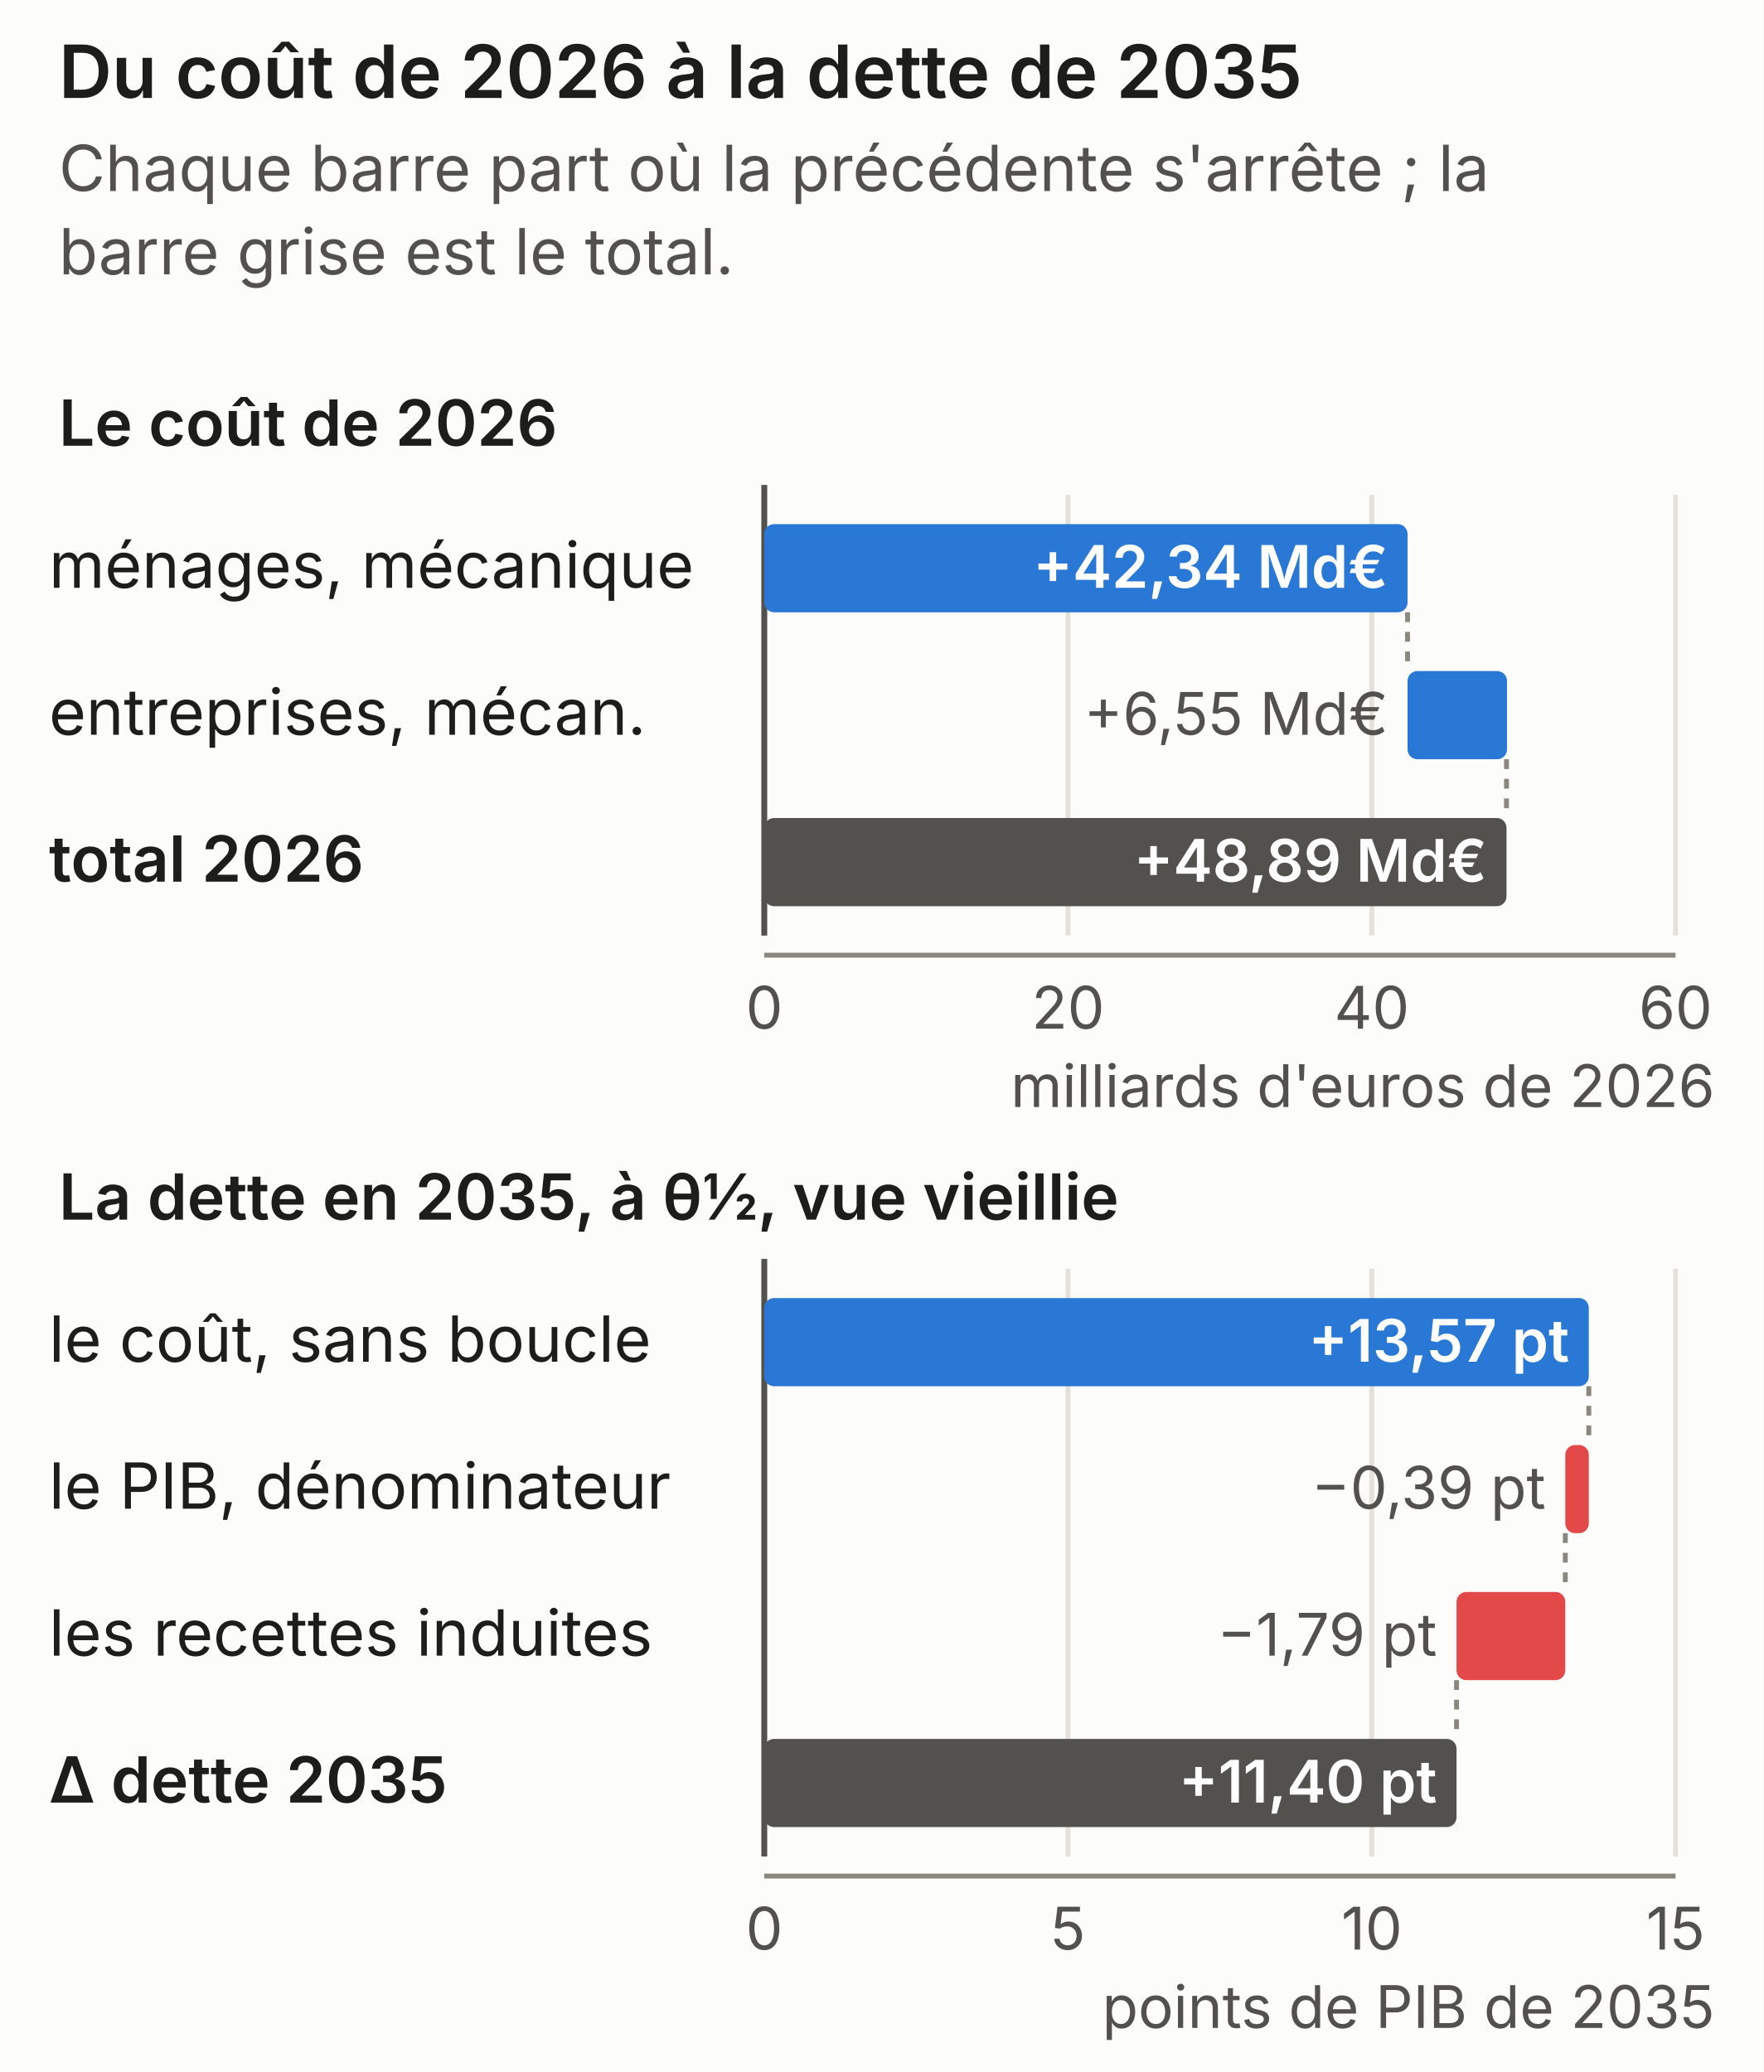
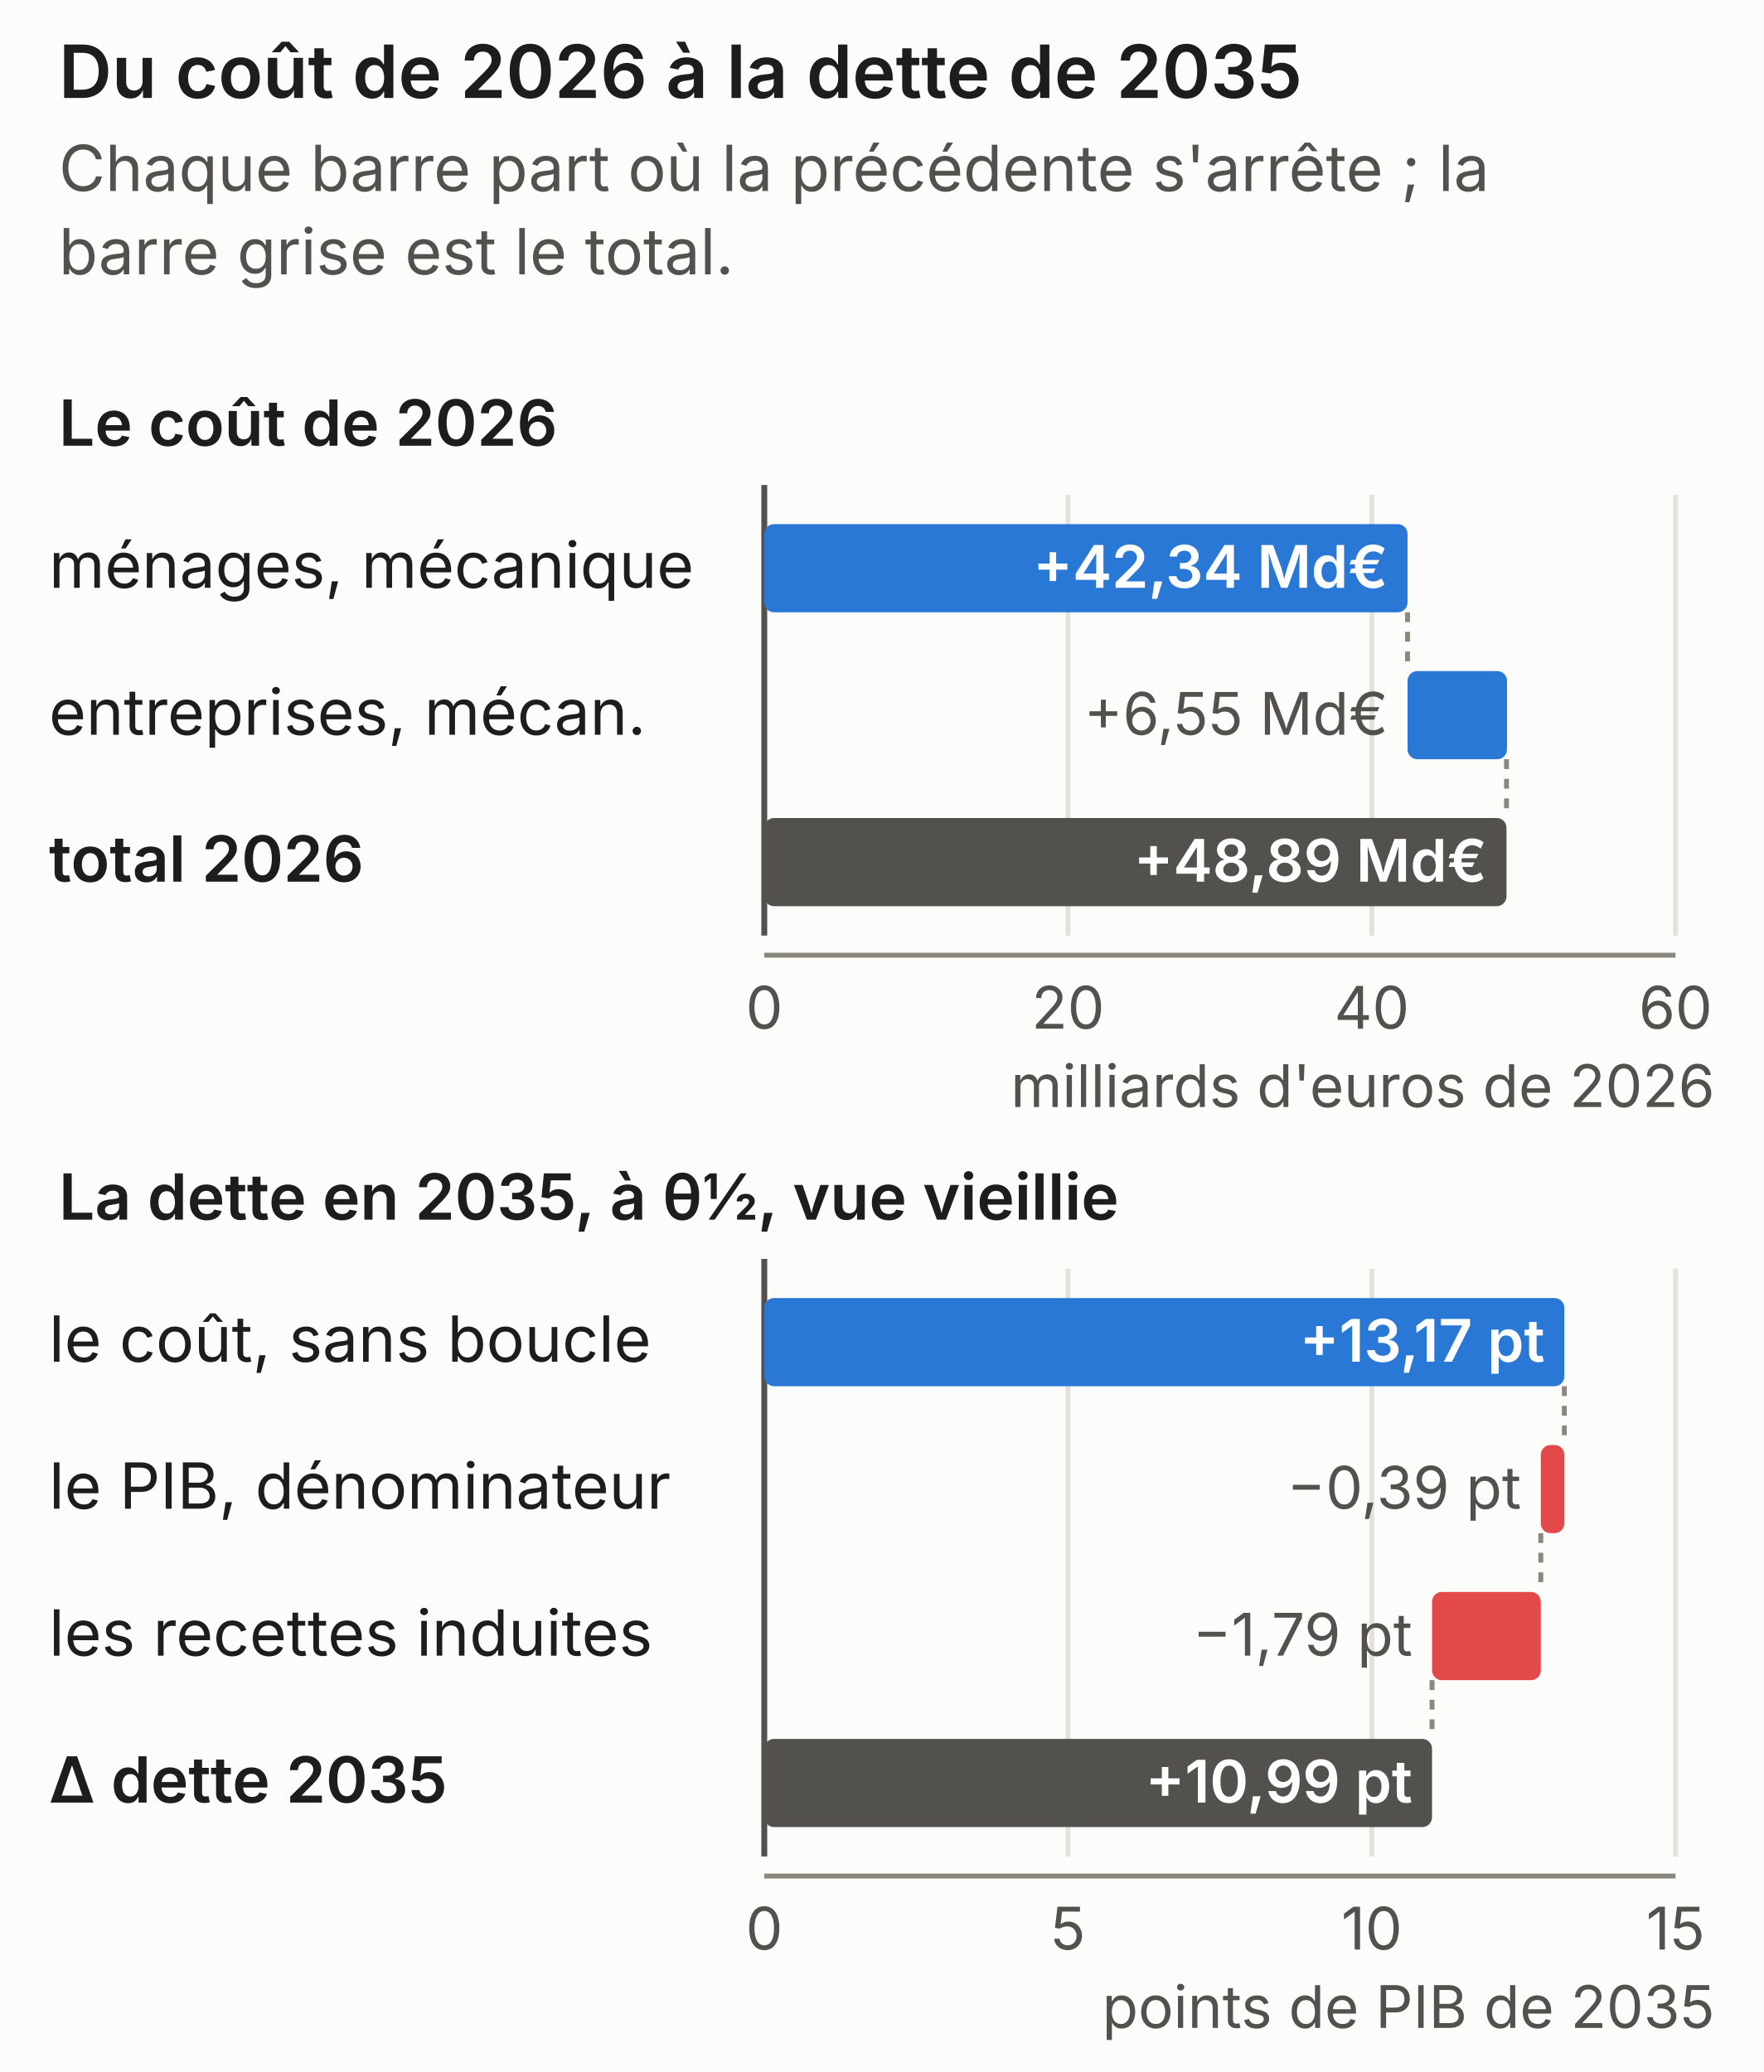
<svg xmlns="http://www.w3.org/2000/svg" viewBox="0 0 360 423" width="360" height="423" role="img" aria-labelledby="pres2027_retailleau_programme-cascade-t pres2027_retailleau_programme-cascade-d" font-size="13">
  <style>.g-fond{fill:#fcfcfb}.g-encre{fill:#1d1d1b}.g-doux{fill:#52514e}
.g-axe{stroke:#8a877f}.g-grille{stroke:#e4e1da}.g-zero{stroke:#52514e}
.g-s1{stroke:#2a78d6}.g-s2{stroke:#eb6834}.g-s3{stroke:#1baf7a}.g-s4{stroke:#6250d6}
.g-f1{fill:#2a78d6}.g-f2{fill:#eb6834}.g-f3{fill:#1baf7a}.g-f4{fill:#6250d6}
.g-bande{fill:#2a78d6;fill-opacity:.16}.g-plus{fill:#2a78d6}.g-moins{fill:#e34948}
.g-total{fill:#52514e}.g-lien{stroke:#8a877f}.g-sur{fill:#ffffff}
@media (prefers-color-scheme: dark){
.g-fond{fill:#1a1a19}.g-encre{fill:#ece9e2}.g-doux{fill:#c3c2b7}
.g-axe{stroke:#8f8b80}.g-grille{stroke:#33322f}.g-zero{stroke:#c3c2b7}
.g-s1{stroke:#3987e5}.g-s2{stroke:#d95926}.g-s3{stroke:#199e70}.g-s4{stroke:#9085e9}
.g-f1{fill:#3987e5}.g-f2{fill:#d95926}.g-f3{fill:#199e70}.g-f4{fill:#9085e9}
.g-bande{fill:#3987e5;fill-opacity:.24}.g-plus{fill:#3987e5}.g-moins{fill:#e66767}
.g-total{fill:#6b6862}.g-lien{stroke:#8f8b80}}
text{font-family:system-ui,-apple-system,"Segoe UI",sans-serif}</style>
  <rect class="g-fond" fill="#fcfcfb" x="0" y="0" width="360" height="423" />
  <text class="g-encre" fill="#1d1d1b" x="12" y="20" text-anchor="start" font-size="15" font-weight="600">Du coût de 2026 à la dette de 2035</text>
  <text class="g-doux" fill="#52514e" x="12" y="39" text-anchor="start">Chaque barre part où la précédente s'arrête ; la</text>
  <text class="g-doux" fill="#52514e" x="12" y="56" text-anchor="start">barre grise est le total.</text>
  <text class="g-encre" fill="#1d1d1b" x="12" y="91" text-anchor="start" font-weight="600">Le coût de 2026</text>
  <line class="g-grille" stroke="#e4e1da" stroke-width="1" x1="156" y1="101" x2="156" y2="191" />
  <line class="g-grille" stroke="#e4e1da" stroke-width="1" x1="218" y1="101" x2="218" y2="191" />
  <line class="g-grille" stroke="#e4e1da" stroke-width="1" x1="280" y1="101" x2="280" y2="191" />
  <line class="g-grille" stroke="#e4e1da" stroke-width="1" x1="342" y1="101" x2="342" y2="191" />
  <line class="g-zero" stroke="#52514e" stroke-width="1.2" x1="156" y1="99" x2="156" y2="191" />
  <rect class="g-plus" fill="#2a78d6" x="156" y="107" width="131.3" height="18" rx="2" />
  <line class="g-lien" stroke="#8a877f" stroke-width="1" stroke-dasharray="2 2" x1="287.3" y1="125" x2="287.3" y2="137" />
  <text class="g-encre" fill="#1d1d1b" x="10" y="120" text-anchor="start">ménages, mécanique</text>
  <text class="g-sur" fill="#ffffff" x="283.3" y="120" text-anchor="end" font-size="12" font-weight="600">+42,34 Md€</text>
  <rect class="g-plus" fill="#2a78d6" x="287.3" y="137" width="20.3" height="18" rx="2" />
  <line class="g-lien" stroke="#8a877f" stroke-width="1" stroke-dasharray="2 2" x1="307.5" y1="155" x2="307.5" y2="167" />
  <text class="g-encre" fill="#1d1d1b" x="10" y="150" text-anchor="start">entreprises, mécan.</text>
  <text class="g-doux" fill="#52514e" x="283.3" y="150" text-anchor="end" font-size="12">+6,55 Md€</text>
  <rect class="g-total" fill="#52514e" x="156" y="167" width="151.5" height="18" rx="2" />
  <text class="g-encre" fill="#1d1d1b" x="10" y="180" text-anchor="start" font-weight="600">total 2026</text>
  <text class="g-sur" fill="#ffffff" x="303.5" y="180" text-anchor="end" font-size="12" font-weight="600">+48,89 Md€</text>
  <line class="g-axe" stroke="#8a877f" stroke-width="1" x1="156" y1="195" x2="342" y2="195" />
  <text class="g-doux" fill="#52514e" x="156" y="210" text-anchor="middle" font-size="12">0</text>
  <text class="g-doux" fill="#52514e" x="218" y="210" text-anchor="middle" font-size="12">20</text>
  <text class="g-doux" fill="#52514e" x="280" y="210" text-anchor="middle" font-size="12">40</text>
  <text class="g-doux" fill="#52514e" x="342" y="210" text-anchor="middle" font-size="12">60</text>
  <text class="g-doux" fill="#52514e" x="350" y="226" text-anchor="end" font-size="12">milliards d'euros de 2026</text>
  <text class="g-encre" fill="#1d1d1b" x="12" y="249" text-anchor="start" font-weight="600">La dette en 2035, à θ½, vue vieillie</text>
  <line class="g-grille" stroke="#e4e1da" stroke-width="1" x1="156" y1="259" x2="156" y2="379" />
  <line class="g-grille" stroke="#e4e1da" stroke-width="1" x1="218" y1="259" x2="218" y2="379" />
  <line class="g-grille" stroke="#e4e1da" stroke-width="1" x1="280" y1="259" x2="280" y2="379" />
  <line class="g-grille" stroke="#e4e1da" stroke-width="1" x1="342" y1="259" x2="342" y2="379" />
  <line class="g-zero" stroke="#52514e" stroke-width="1.2" x1="156" y1="257" x2="156" y2="379" />
-   <rect class="g-plus" fill="#2a78d6" x="156" y="265" width="168.3" height="18" rx="2" />
-   <line class="g-lien" stroke="#8a877f" stroke-width="1" stroke-dasharray="2 2" x1="324.3" y1="283" x2="324.3" y2="295" />
+   <rect class="g-plus" fill="#2a78d6" x="156" y="265" width="163.3" height="18" rx="2" />
+   <line class="g-lien" stroke="#8a877f" stroke-width="1" stroke-dasharray="2 2" x1="319.3" y1="283" x2="319.3" y2="295" />
  <text class="g-encre" fill="#1d1d1b" x="10" y="278" text-anchor="start">le coût, sans boucle</text>
-   <text class="g-sur" fill="#ffffff" x="320.3" y="278" text-anchor="end" font-size="12" font-weight="600">+13,57 pt</text>
-   <rect class="g-moins" fill="#e34948" x="319.5" y="295" width="4.8" height="18" rx="2" />
-   <line class="g-lien" stroke="#8a877f" stroke-width="1" stroke-dasharray="2 2" x1="319.5" y1="313" x2="319.5" y2="325" />
+   <text class="g-sur" fill="#ffffff" x="315.3" y="278" text-anchor="end" font-size="12" font-weight="600">+13,17 pt</text>
+   <rect class="g-moins" fill="#e34948" x="314.5" y="295" width="4.8" height="18" rx="2" />
+   <line class="g-lien" stroke="#8a877f" stroke-width="1" stroke-dasharray="2 2" x1="314.5" y1="313" x2="314.5" y2="325" />
  <text class="g-encre" fill="#1d1d1b" x="10" y="308" text-anchor="start">le PIB, dénominateur</text>
-   <text class="g-doux" fill="#52514e" x="315.5" y="308" text-anchor="end" font-size="12">−0,39 pt</text>
-   <rect class="g-moins" fill="#e34948" x="297.3" y="325" width="22.2" height="18" rx="2" />
-   <line class="g-lien" stroke="#8a877f" stroke-width="1" stroke-dasharray="2 2" x1="297.3" y1="343" x2="297.3" y2="355" />
+   <text class="g-doux" fill="#52514e" x="310.5" y="308" text-anchor="end" font-size="12">−0,39 pt</text>
+   <rect class="g-moins" fill="#e34948" x="292.3" y="325" width="22.2" height="18" rx="2" />
+   <line class="g-lien" stroke="#8a877f" stroke-width="1" stroke-dasharray="2 2" x1="292.3" y1="343" x2="292.3" y2="355" />
  <text class="g-encre" fill="#1d1d1b" x="10" y="338" text-anchor="start">les recettes induites</text>
-   <text class="g-doux" fill="#52514e" x="293.3" y="338" text-anchor="end" font-size="12">−1,79 pt</text>
-   <rect class="g-total" fill="#52514e" x="156" y="355" width="141.3" height="18" rx="2" />
+   <text class="g-doux" fill="#52514e" x="288.3" y="338" text-anchor="end" font-size="12">−1,79 pt</text>
+   <rect class="g-total" fill="#52514e" x="156" y="355" width="136.3" height="18" rx="2" />
  <text class="g-encre" fill="#1d1d1b" x="10" y="368" text-anchor="start" font-weight="600">Δ dette 2035</text>
-   <text class="g-sur" fill="#ffffff" x="293.3" y="368" text-anchor="end" font-size="12" font-weight="600">+11,40 pt</text>
+   <text class="g-sur" fill="#ffffff" x="288.3" y="368" text-anchor="end" font-size="12" font-weight="600">+10,99 pt</text>
  <line class="g-axe" stroke="#8a877f" stroke-width="1" x1="156" y1="383" x2="342" y2="383" />
  <text class="g-doux" fill="#52514e" x="156" y="398" text-anchor="middle" font-size="12">0</text>
  <text class="g-doux" fill="#52514e" x="218" y="398" text-anchor="middle" font-size="12">5</text>
  <text class="g-doux" fill="#52514e" x="280" y="398" text-anchor="middle" font-size="12">10</text>
  <text class="g-doux" fill="#52514e" x="342" y="398" text-anchor="middle" font-size="12">15</text>
  <text class="g-doux" fill="#52514e" x="350" y="414" text-anchor="end" font-size="12">points de PIB de 2035</text>
</svg>
